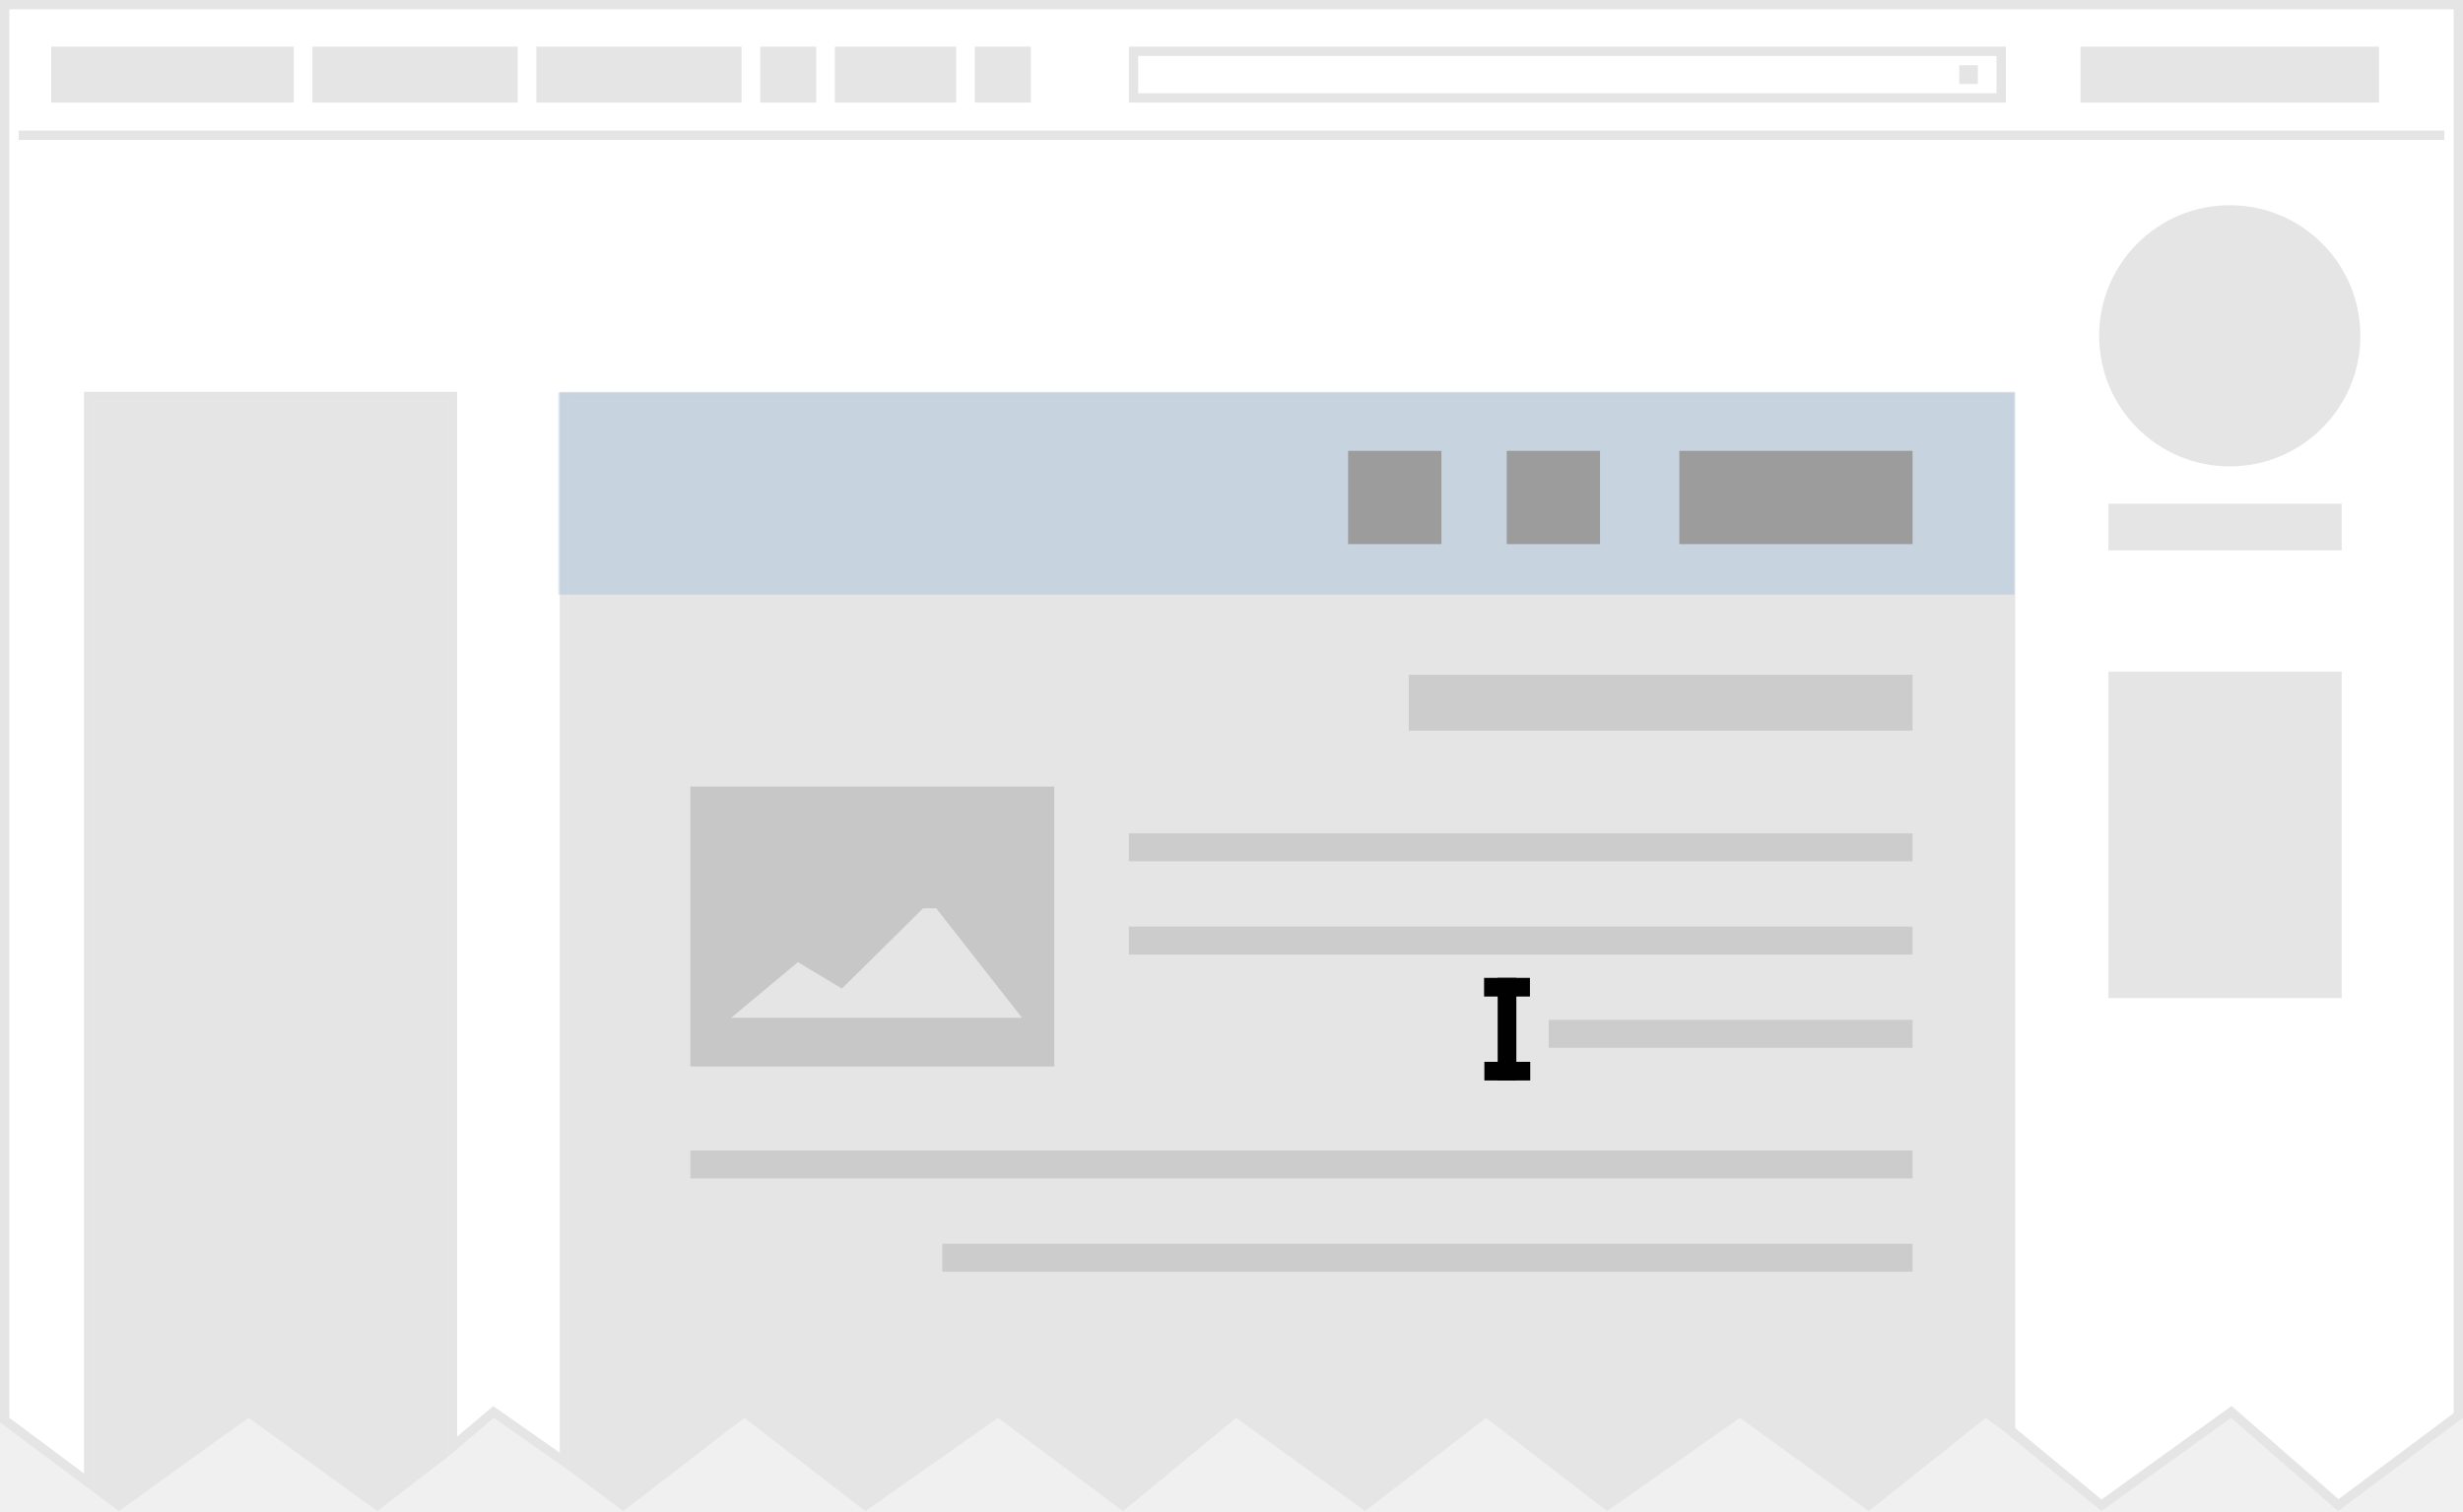
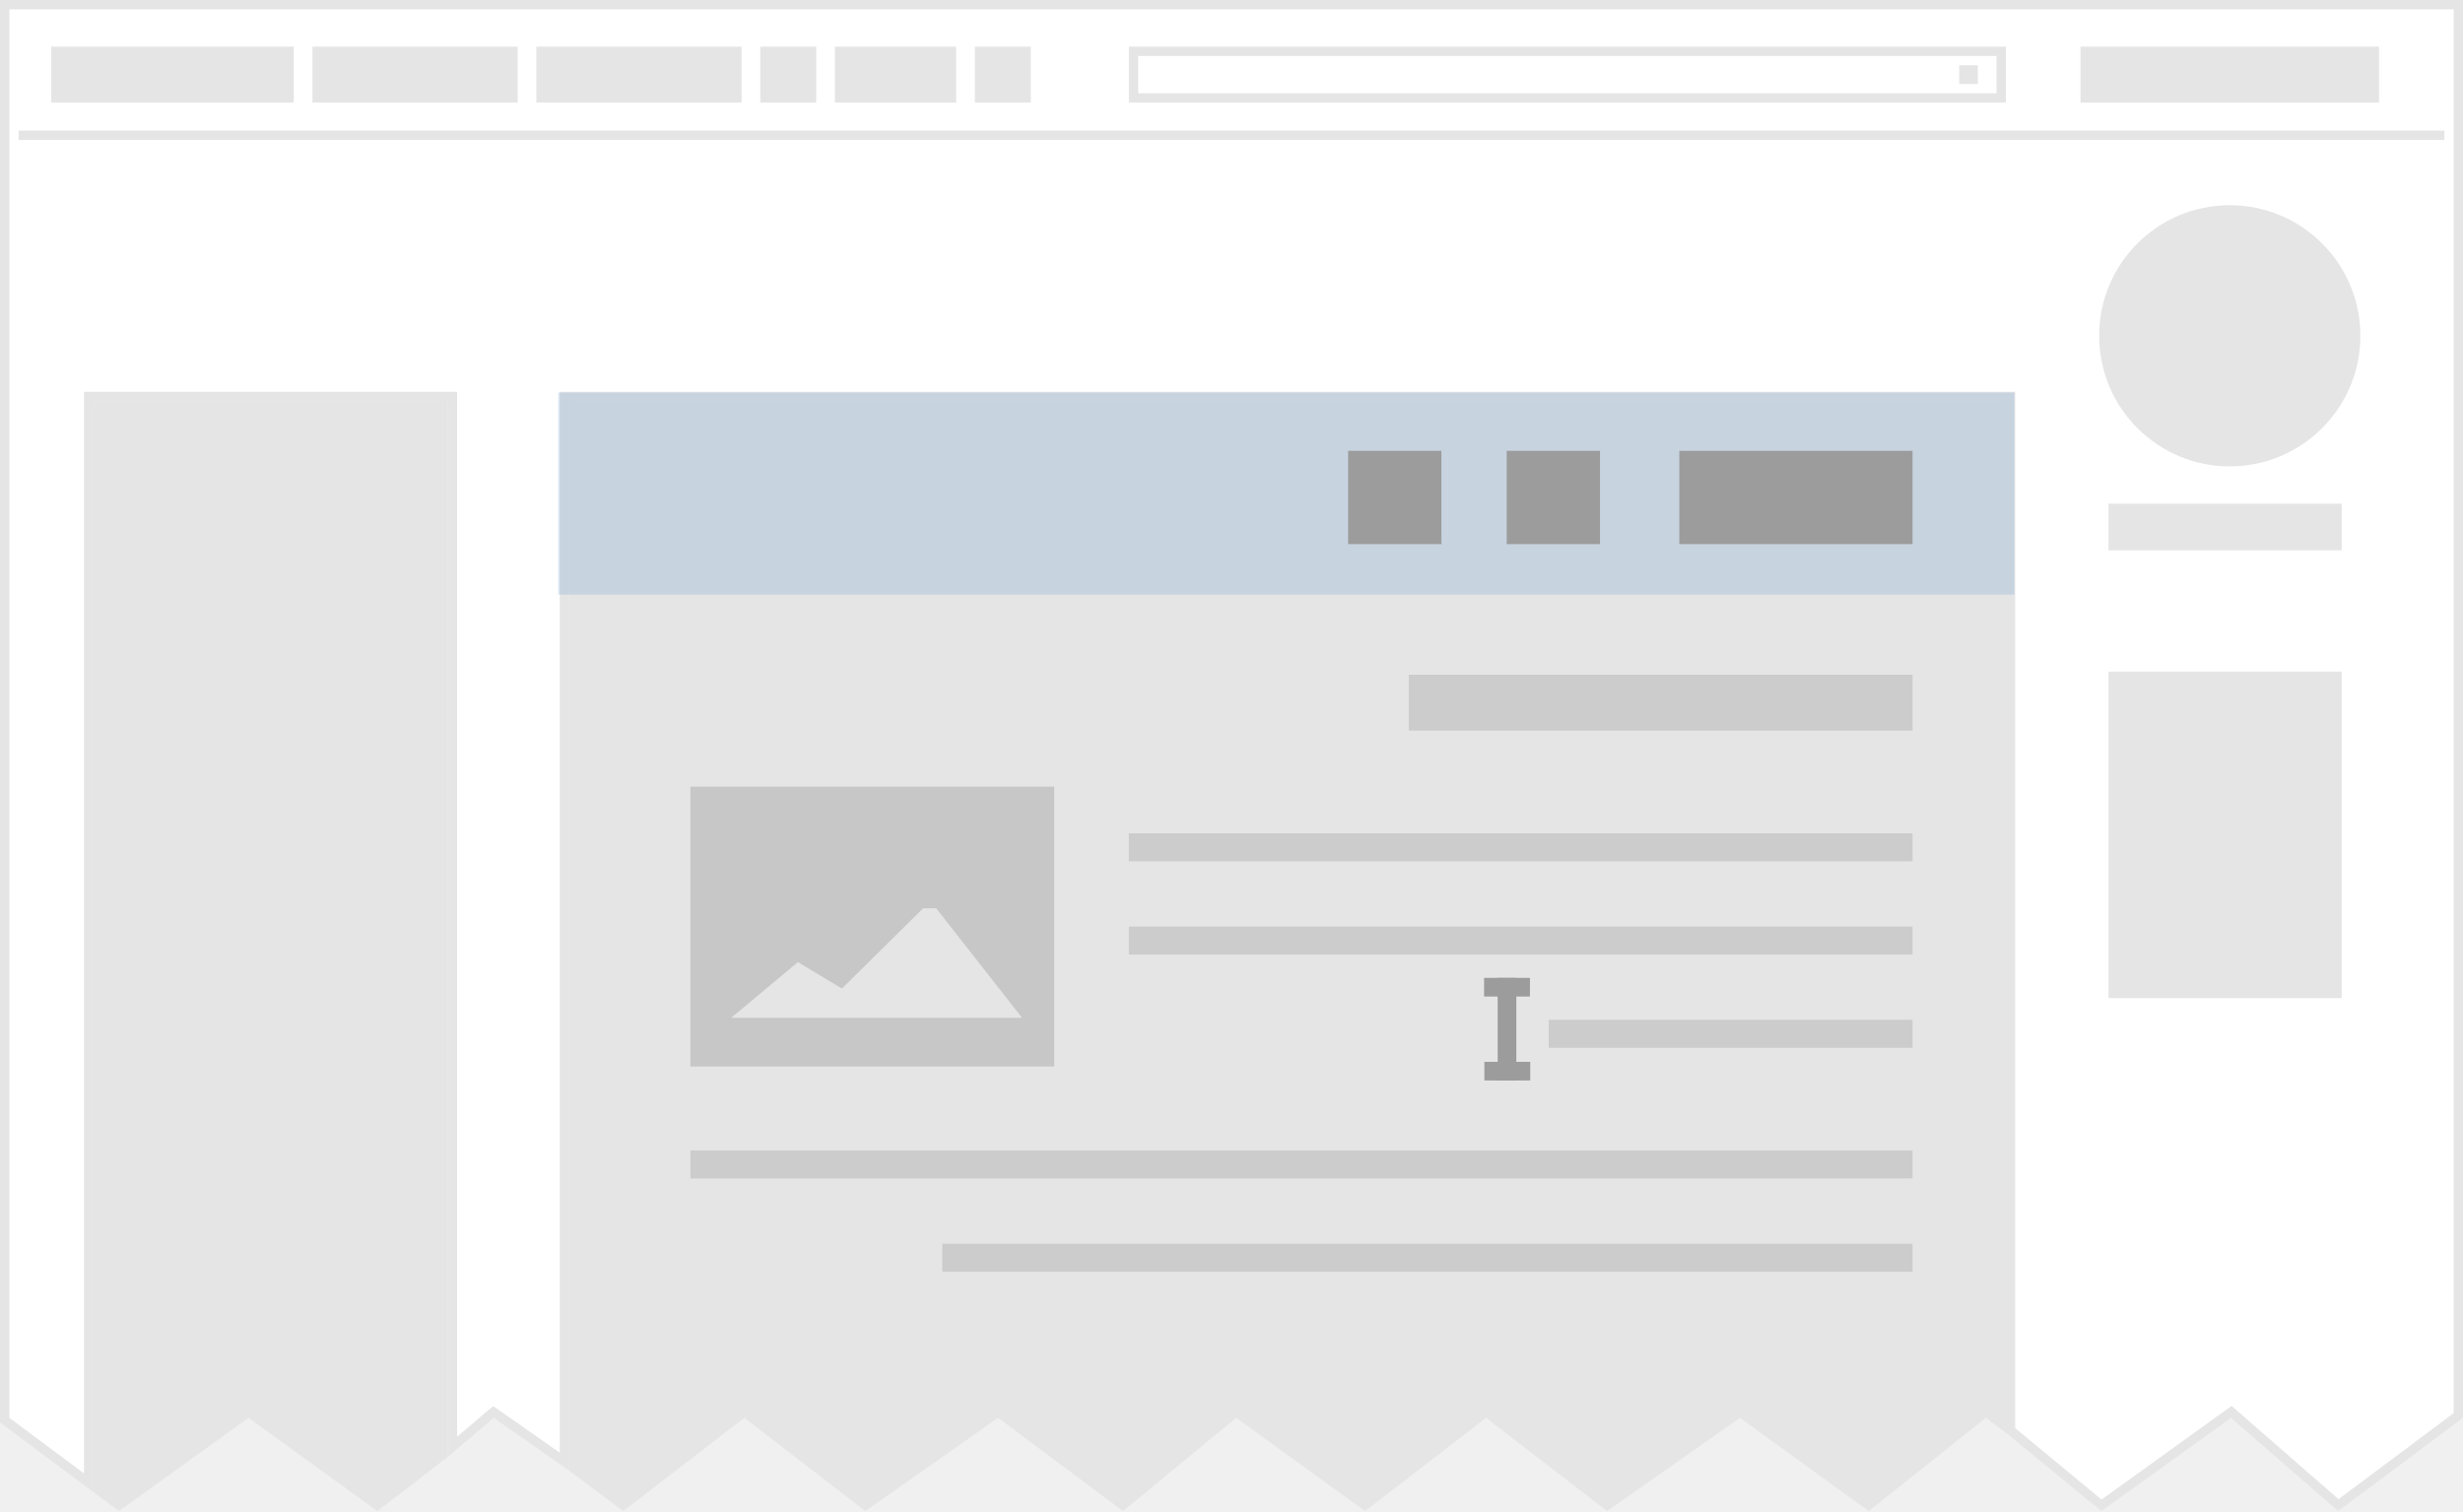
<svg xmlns="http://www.w3.org/2000/svg" width="264" height="162" viewBox="0 0 264 162">
  <g id="g3-9">
    <g id="g5-4">
      <path id="polygon7-8" fill="#fff" d="M9.5 158.954v-116.454h39v112.6l4.393-3.731 7.607 5.33v-114.199h155v110.85l9.751 8.03 13.916-10.019 11.467 9.996 12.866-9.608v-151.249h-263v151.749z" />
    </g>
    <g id="g9-7">
      <g id="g11-9">
        <path d="M1 1v150.998l8 5.96v-115.958h40v112.02l3.274-2.781.589-.498.633.441 6.504 4.556v-113.738h156v111.1l9.257 7.66 13.295-9.57.645-.463.598.521 10.864 9.47 12.341-9.219v-150.499h-262m-1-1h264v152l-13.391 10-11.474-10-13.891 10-10.244-8.4v-110.6h-154v114.66l-8.078-5.66-4.922 4.18v-113.18h-38v116.95l-10-7.45v-152.5z" id="path13-5" fill="#e5e5e5" />
      </g>
    </g>
  </g>
  <g id="g15-0">
    <path d="M61 157.66v-114.66h154v110.6l-2.145-1.6-12.555 10-13.809-10-14.229 10-12.972-10-12.973 10-13.811-10-12.136 10-13.391-10-14.229 10-12.972-10-12.974 10-5.804-4.34z" id="path17-8" fill="#e5e5e5" />
  </g>
  <g id="Ellipse-6">
    <path d="M253 36c0-7.732-6.268-14-14-14s-14 6.268-14 14 6.268 14 14 14 14-6.268 14-14z" id="path20-7" fill="#e5e5e5" />
  </g>
  <g id="g22-9">
    <path d="M10 159.95v-116.95h38v113.18l-7.551 5.82-13.811-10-13.891 10-2.747-2.05z" id="path24-3" fill="#e5e5e5" />
  </g>
  <g id="g26-4">
    <path d="M226 107v-35h25v35h-25z" id="path28-4" fill="#e5e5e5" />
  </g>
  <g id="g30-7">
    <path d="M31.49 5h-26v6h26v-6z" id="path32-0" fill="#e5e5e5" />
  </g>
  <g id="g34-2">
    <path id="rect36-6" fill="#e5e5e5" d="M55.49 5h-22v6h22z" />
  </g>
  <g id="g38-9">
    <path d="M122 6v4h92v-4h-92m-1-1h94v6h-94v-6z" id="path40-4" fill="#e5e5e5" />
  </g>
  <g id="g42-5">
    <path id="rect44-0" fill="#e5e5e5" d="M79.49 5h-22v6h22z" />
  </g>
  <g id="g46-2">
    <path id="rect48-3" fill="#e5e5e5" d="M102.49 5h-13v6h13z" />
  </g>
  <g id="g50-8">
    <path id="rect52-8" fill="#e5e5e5" d="M87.49 5h-6v6h6z" />
  </g>
  <g id="g54-8">
    <path id="rect56-7" fill="#e5e5e5" d="M110.49 5h-6v6h6z" />
  </g>
  <g id="g58-5">
    <path id="rect60-0" fill="#e5e5e5" d="M255 5h-32v6h32z" />
  </g>
  <g id="g62-9" fill="#e5e5e5">
    <path d="M262 14.5h-260" id="path64-4" />
    <path id="rect66-6" d="M262 14h-260v1h260z" />
  </g>
  <g id="g68-0">
    <path id="rect70-3" fill="#e5e5e5" d="M212 7h-2v2h2z" />
  </g>
  <g id="g72-5">
    <path d="M226 59v-5h25v5h-25z" id="path74-5" fill="#e5e5e5" />
  </g>
  <g id="g76-6" opacity=".2">
    <path id="rect78-6" fill="#4f8ac8" d="M215.917 42.083h-156.084v21.667h156.084z" />
  </g>
  <g id="g80-1">
    <path id="rect82-3" fill="#cdcccc" d="M205 72.333h-54v6h54z" />
  </g>
  <g id="g84-5" opacity=".412">
    <path d="M74 84.334h39v30h-39v-30zm26.348 13.043h-1.403l-8.7 8.604-4.725-2.834-7.117 5.943v.025h31.147l-9.202-11.738z" id="path86-5" fill="#9c9c9d" />
  </g>
  <g id="g88-0">
    <path id="rect90-2" fill="#cdcccc" d="M205 123.334h-131v3h131z" />
  </g>
  <g id="g92-4">
    <path id="rect94-2" fill="#cdcccc" d="M205 133.334h-104v3h104z" />
  </g>
  <g id="g96-4">
    <path id="rect98-0" fill="#cdcccc" d="M205 89.334h-84v3h84z" />
  </g>
  <g id="g100-4">
    <path id="rect102-0" fill="#cdcccc" d="M205 99.334h-84v3h84z" />
  </g>
  <g id="g104-7">
    <path id="rect106-4" fill="#cdcccc" d="M205 109.334h-39v3h39z" />
  </g>
  <g id="g108-4">
    <g id="g110-0">
      <path d="M205 48.333h-25v10h25v-10z" id="path112-4" fill="#9c9c9d" />
    </g>
    <g id="g114-2">
      <path id="rect116-9" fill="#9c9c9d" d="M171.5 48.333h-10v10h10z" />
    </g>
    <g id="g118-2">
      <path id="rect120-7" fill="#9c9c9d" d="M154.5 48.333h-10v10h10z" />
    </g>
  </g>
-   <g id="g122-1">
+   <g id="g122-1" fill="#9c9c9d">
    <g id="g124-1">
      <g id="Line-3">
-         <path id="rect127-7" fill="#010101" d="M162.531 106.734h-2v8.1h2z" />
+         <path id="rect127-7" d="M162.531 106.734h-2v8.1h2z" />
      </g>
      <g id="Line2-3">
-         <path id="rect130-8" fill="#010101" d="M162.531 104.834h-2v2h2z" />
+         <path id="rect130-8" d="M162.531 104.834h-2v2h2z" />
      </g>
      <g id="Line3-5">
-         <path id="rect133-9" fill="#010101" d="M162.531 113.834h-2v2h2z" />
+         <path id="rect133-9" d="M162.531 113.834h-2v2h2z" />
      </g>
    </g>
    <g id="g135-4">
-       <path id="rect137-1" fill="#010101" d="M163.989 104.834h-4.917v2h4.917z" />
+       <path id="rect137-1" d="M163.989 104.834h-4.917v2h4.917z" />
    </g>
    <g id="g139-0">
-       <path id="rect141-0" fill="#010101" d="M164.021 113.834h-4.917v2h4.917z" />
+       <path id="rect141-0" d="M164.021 113.834h-4.917v2h4.917z" />
    </g>
  </g>
</svg>
